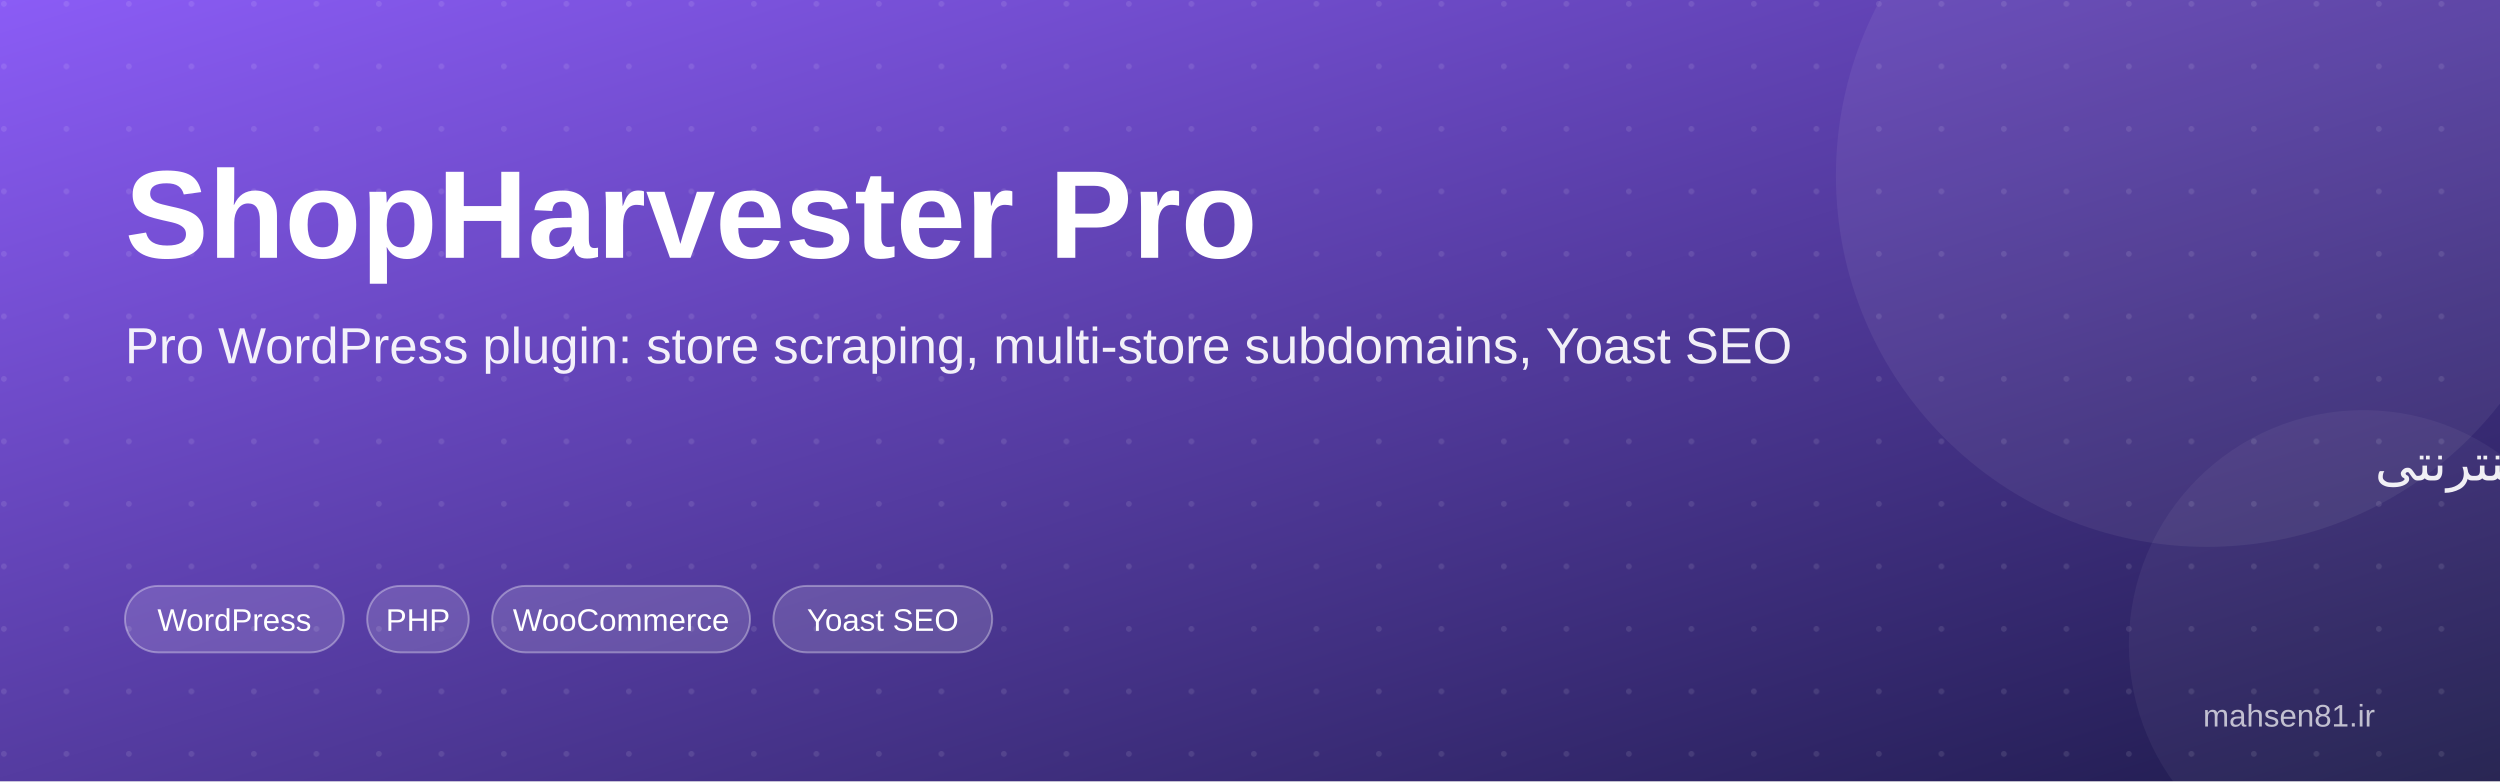
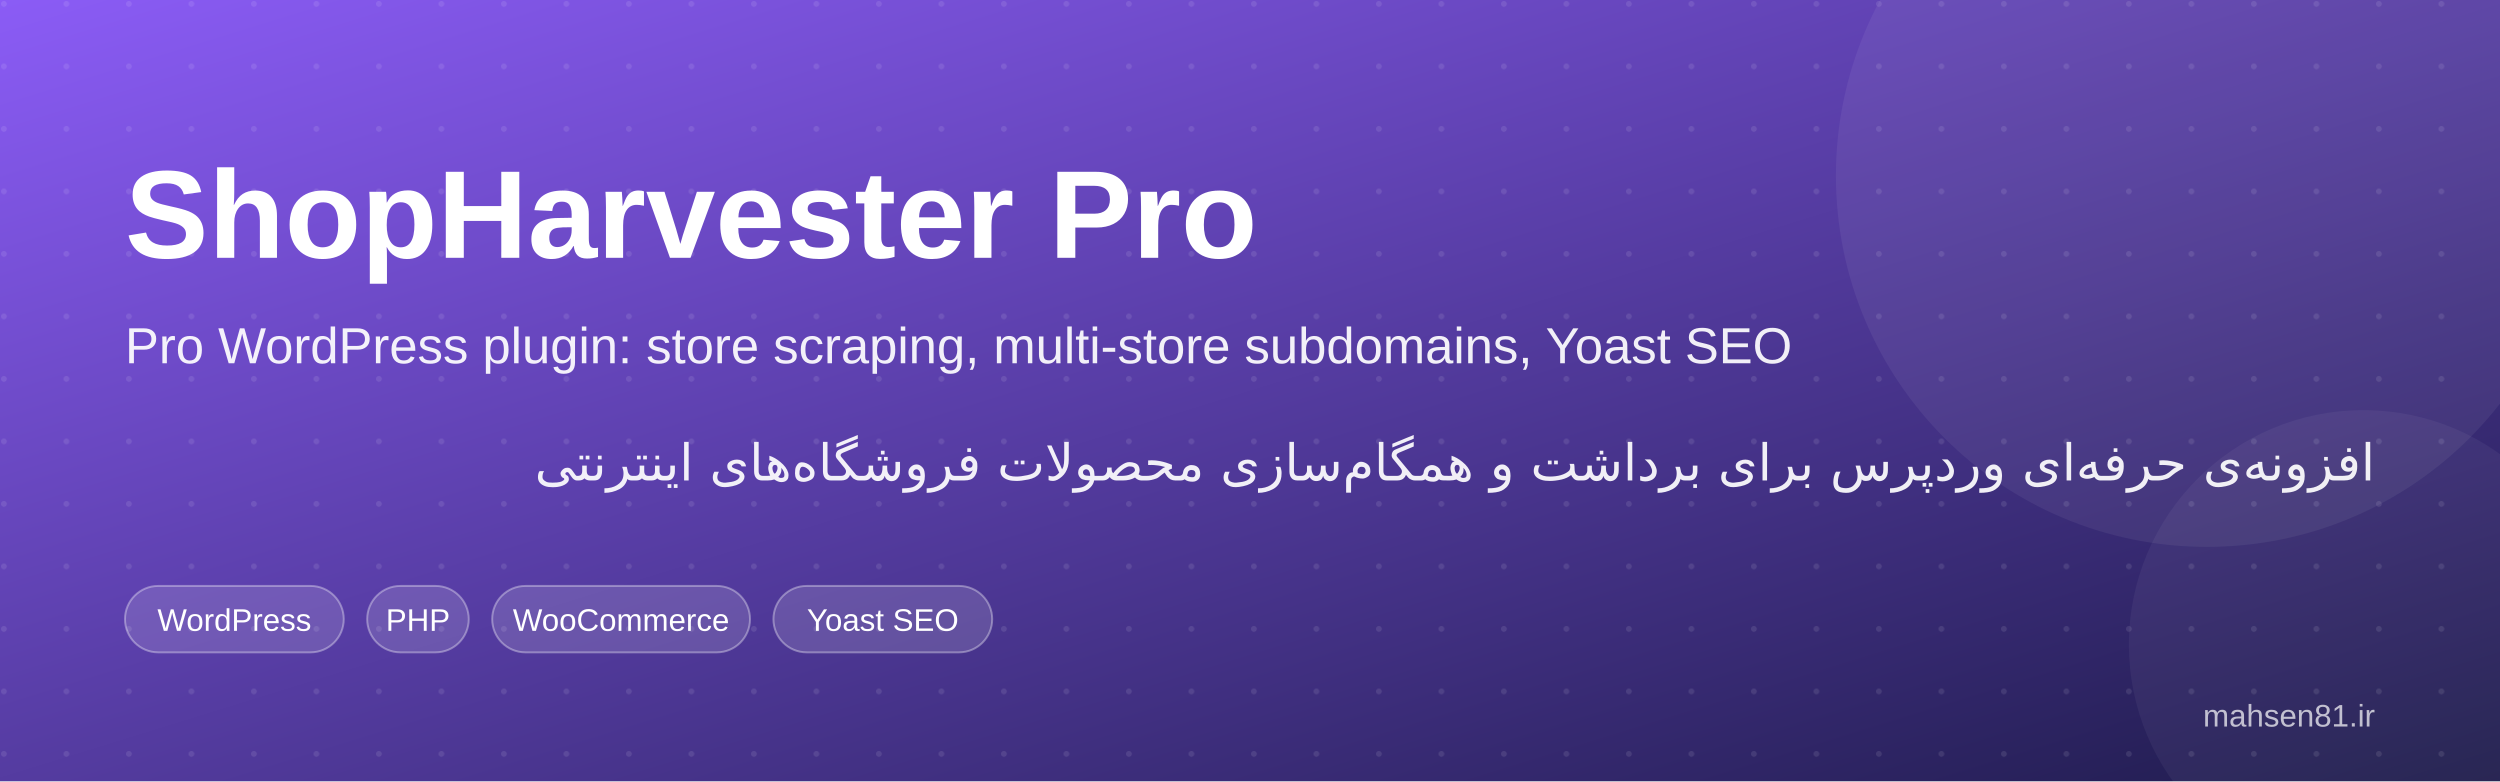
<svg xmlns="http://www.w3.org/2000/svg" width="1280" height="400" viewBox="0 0 1280 400">
  <defs>
    <linearGradient id="g" x1="0" y1="0" x2="1" y2="1">
      <stop offset="0" stop-color="#8b5cf6" />
      <stop offset="1" stop-color="#1e1b4b" />
    </linearGradient>
    <pattern id="p" width="32" height="32" patternUnits="userSpaceOnUse">
      <circle cx="2" cy="2" r="1.5" fill="#fff" fill-opacity=".10" />
    </pattern>
  </defs>
  <rect width="1280" height="400" fill="url(#g)" />
  <rect width="1280" height="400" fill="url(#p)" />
  <circle cx="1130" cy="90" r="190" fill="#fff" fill-opacity=".06" />
  <circle cx="1210" cy="330" r="120" fill="#fff" fill-opacity=".05" />
  <text x="64" y="132" font-size="64" font-weight="700" fill="#fff" font-family="Segoe UI,Arial">ShopHarvester Pro</text>
  <text x="64" y="186" font-size="26" fill="#fff" fill-opacity=".92" font-family="Segoe UI,Arial">Pro WordPress plugin: store scraping, multi-store subdomains, Yoast SEO</text>
-   <text x="1216" y="246" font-size="26" fill="#fff" fill-opacity=".92" text-anchor="end" direction="rtl" font-family="Vazirmatn,Tahoma,Segoe UI">افزونه‌ی حرفه‌ای وردپرس برای برداشت و همگام‌سازی محصولات فروشگاه‌های اینترنتی</text>
+   <text x="1216" y="246" font-size="26" fill="#fff" fill-opacity=".92" text-anchor="start" direction="rtl" font-family="Vazirmatn,Tahoma,Segoe UI">افزونه‌ی حرفه‌ای وردپرس برای برداشت و همگام‌سازی محصولات فروشگاه‌های اینترنتی</text>
  <rect x="64" y="300" rx="17" width="112" height="34" fill="#ffffff" fill-opacity=".14" stroke="#fff" stroke-opacity=".35" />
  <text x="120.0" y="323" text-anchor="middle" font-size="16" fill="#fff" font-family="Segoe UI,Arial">WordPress</text>
  <rect x="188" y="300" rx="17" width="52" height="34" fill="#ffffff" fill-opacity=".14" stroke="#fff" stroke-opacity=".35" />
  <text x="214.0" y="323" text-anchor="middle" font-size="16" fill="#fff" font-family="Segoe UI,Arial">PHP</text>
  <rect x="252" y="300" rx="17" width="132" height="34" fill="#ffffff" fill-opacity=".14" stroke="#fff" stroke-opacity=".35" />
  <text x="318.0" y="323" text-anchor="middle" font-size="16" fill="#fff" font-family="Segoe UI,Arial">WooCommerce</text>
  <rect x="396" y="300" rx="17" width="112" height="34" fill="#ffffff" fill-opacity=".14" stroke="#fff" stroke-opacity=".35" />
  <text x="452.0" y="323" text-anchor="middle" font-size="16" fill="#fff" font-family="Segoe UI,Arial">Yoast SEO</text>
  <text x="1216" y="372" font-size="16" fill="#fff" fill-opacity=".7" text-anchor="end" font-family="Segoe UI,Arial">mahsen81.ir</text>
</svg>
